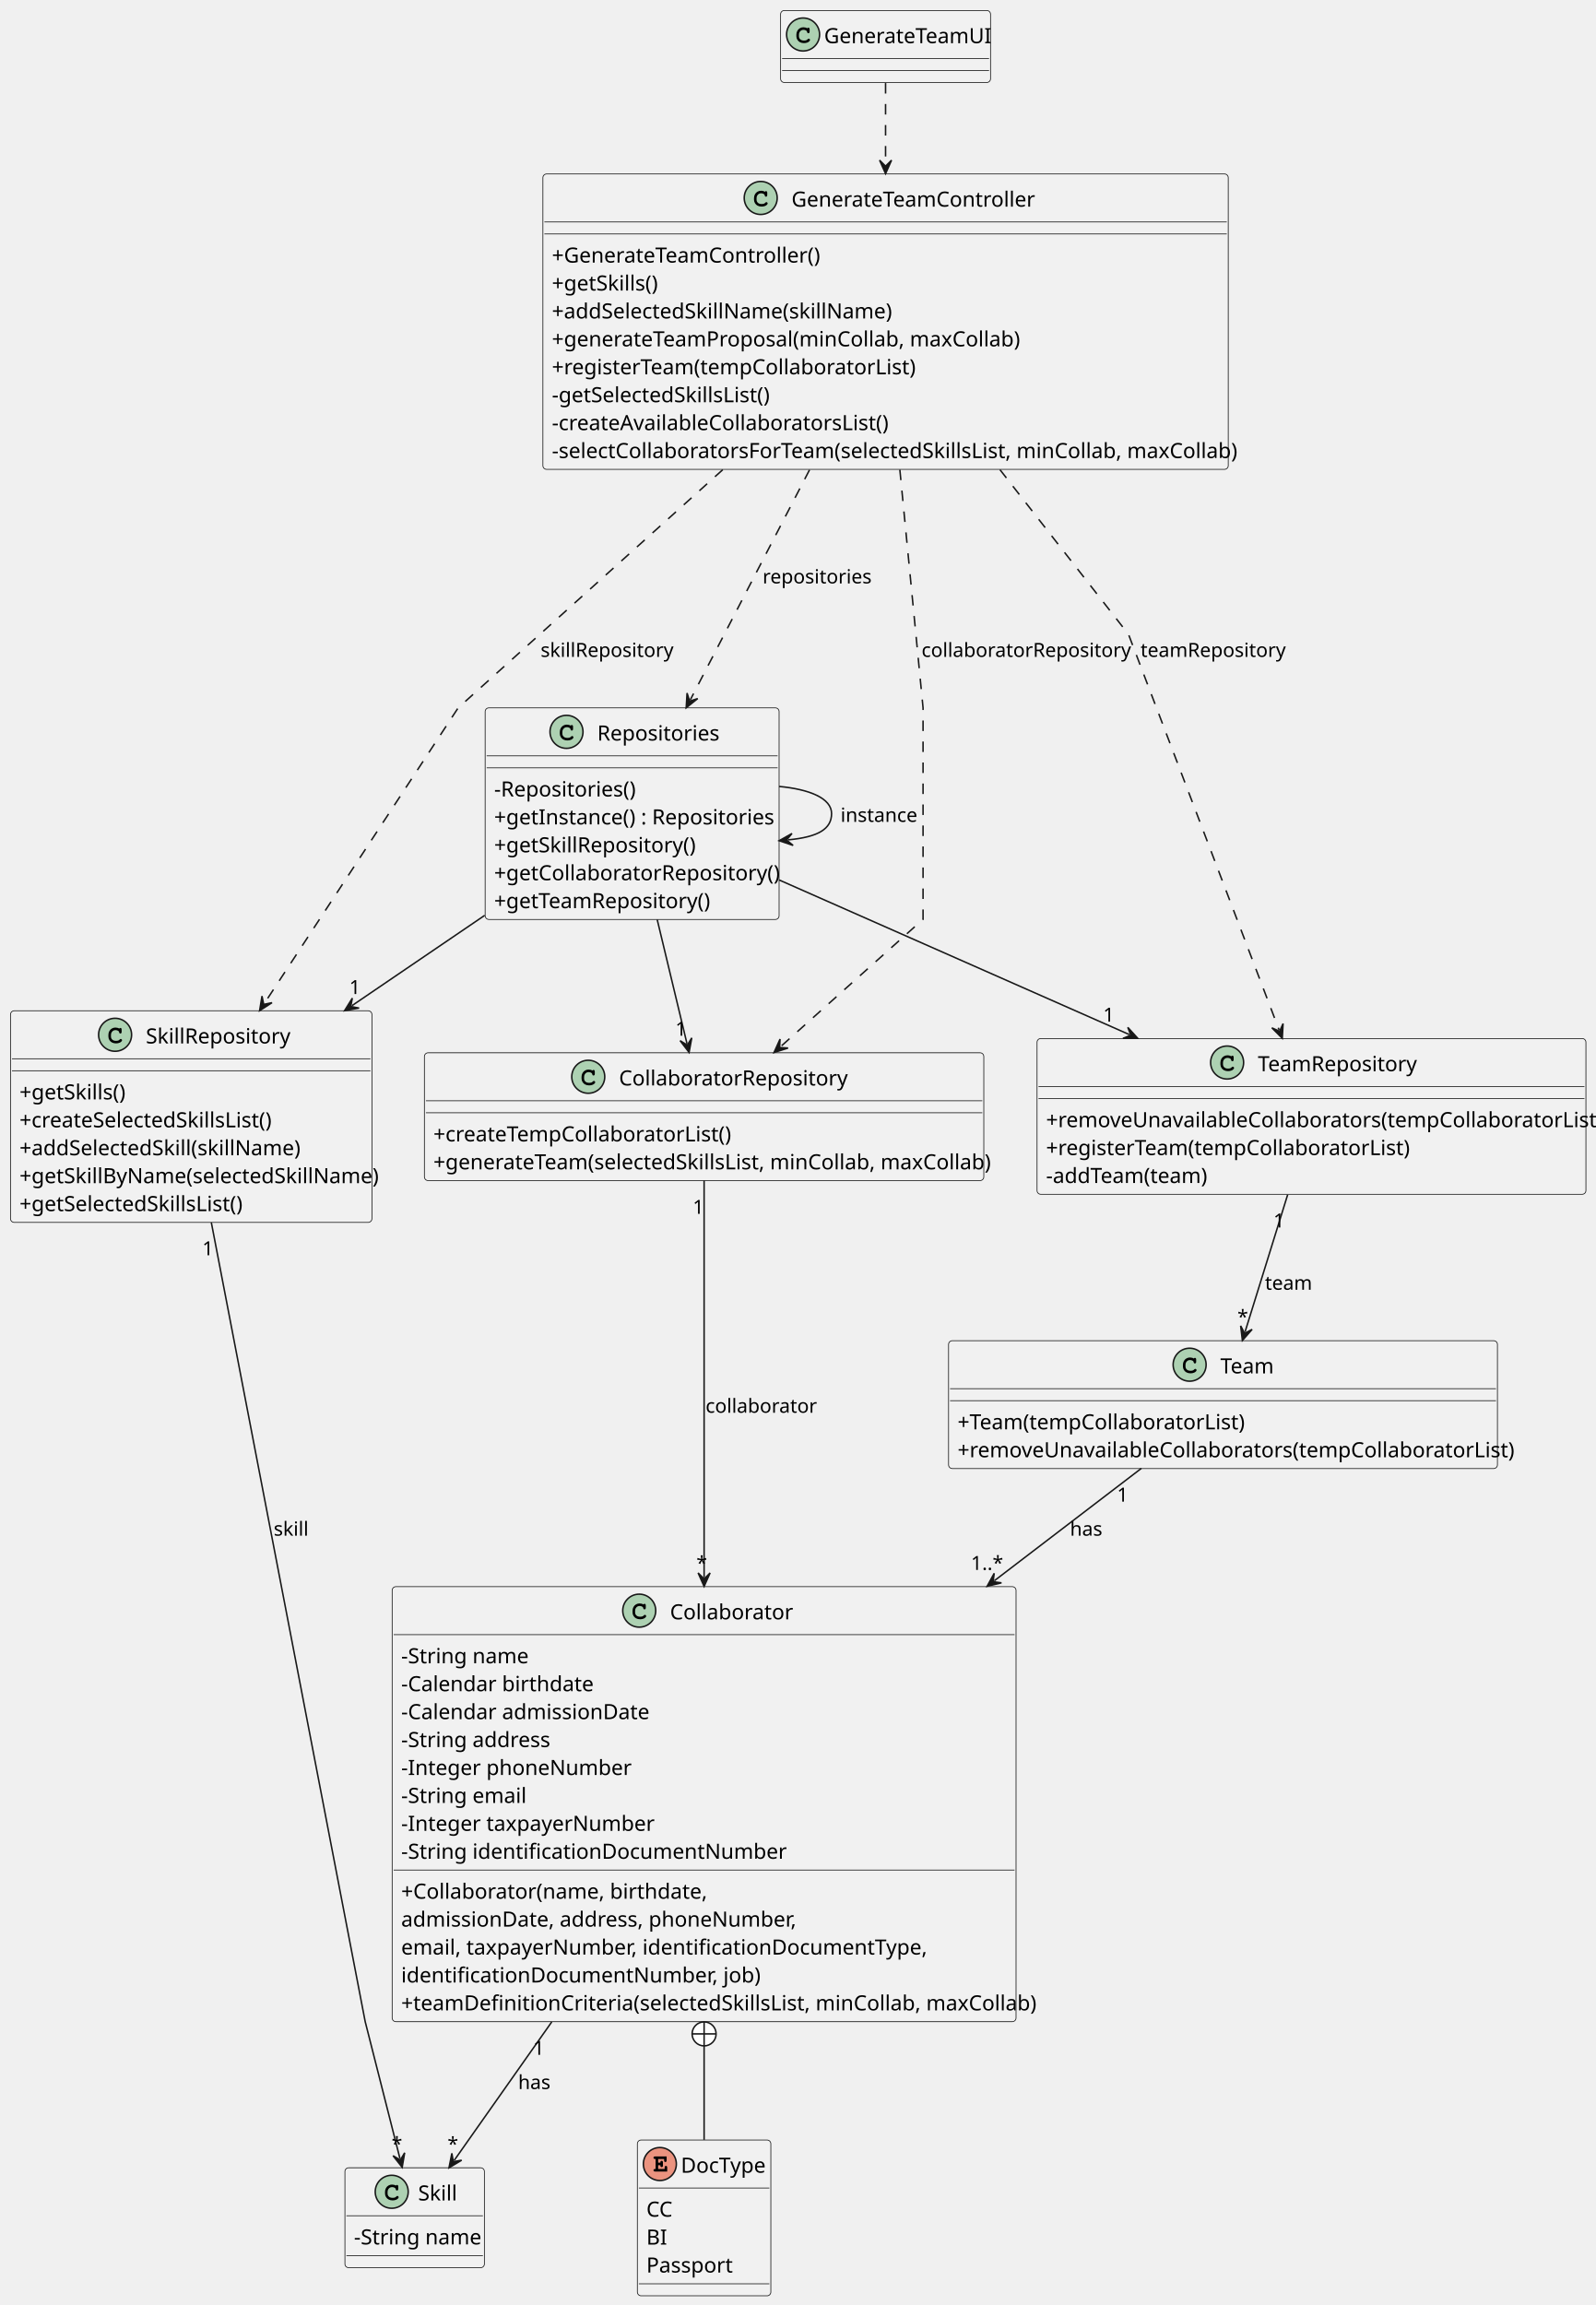
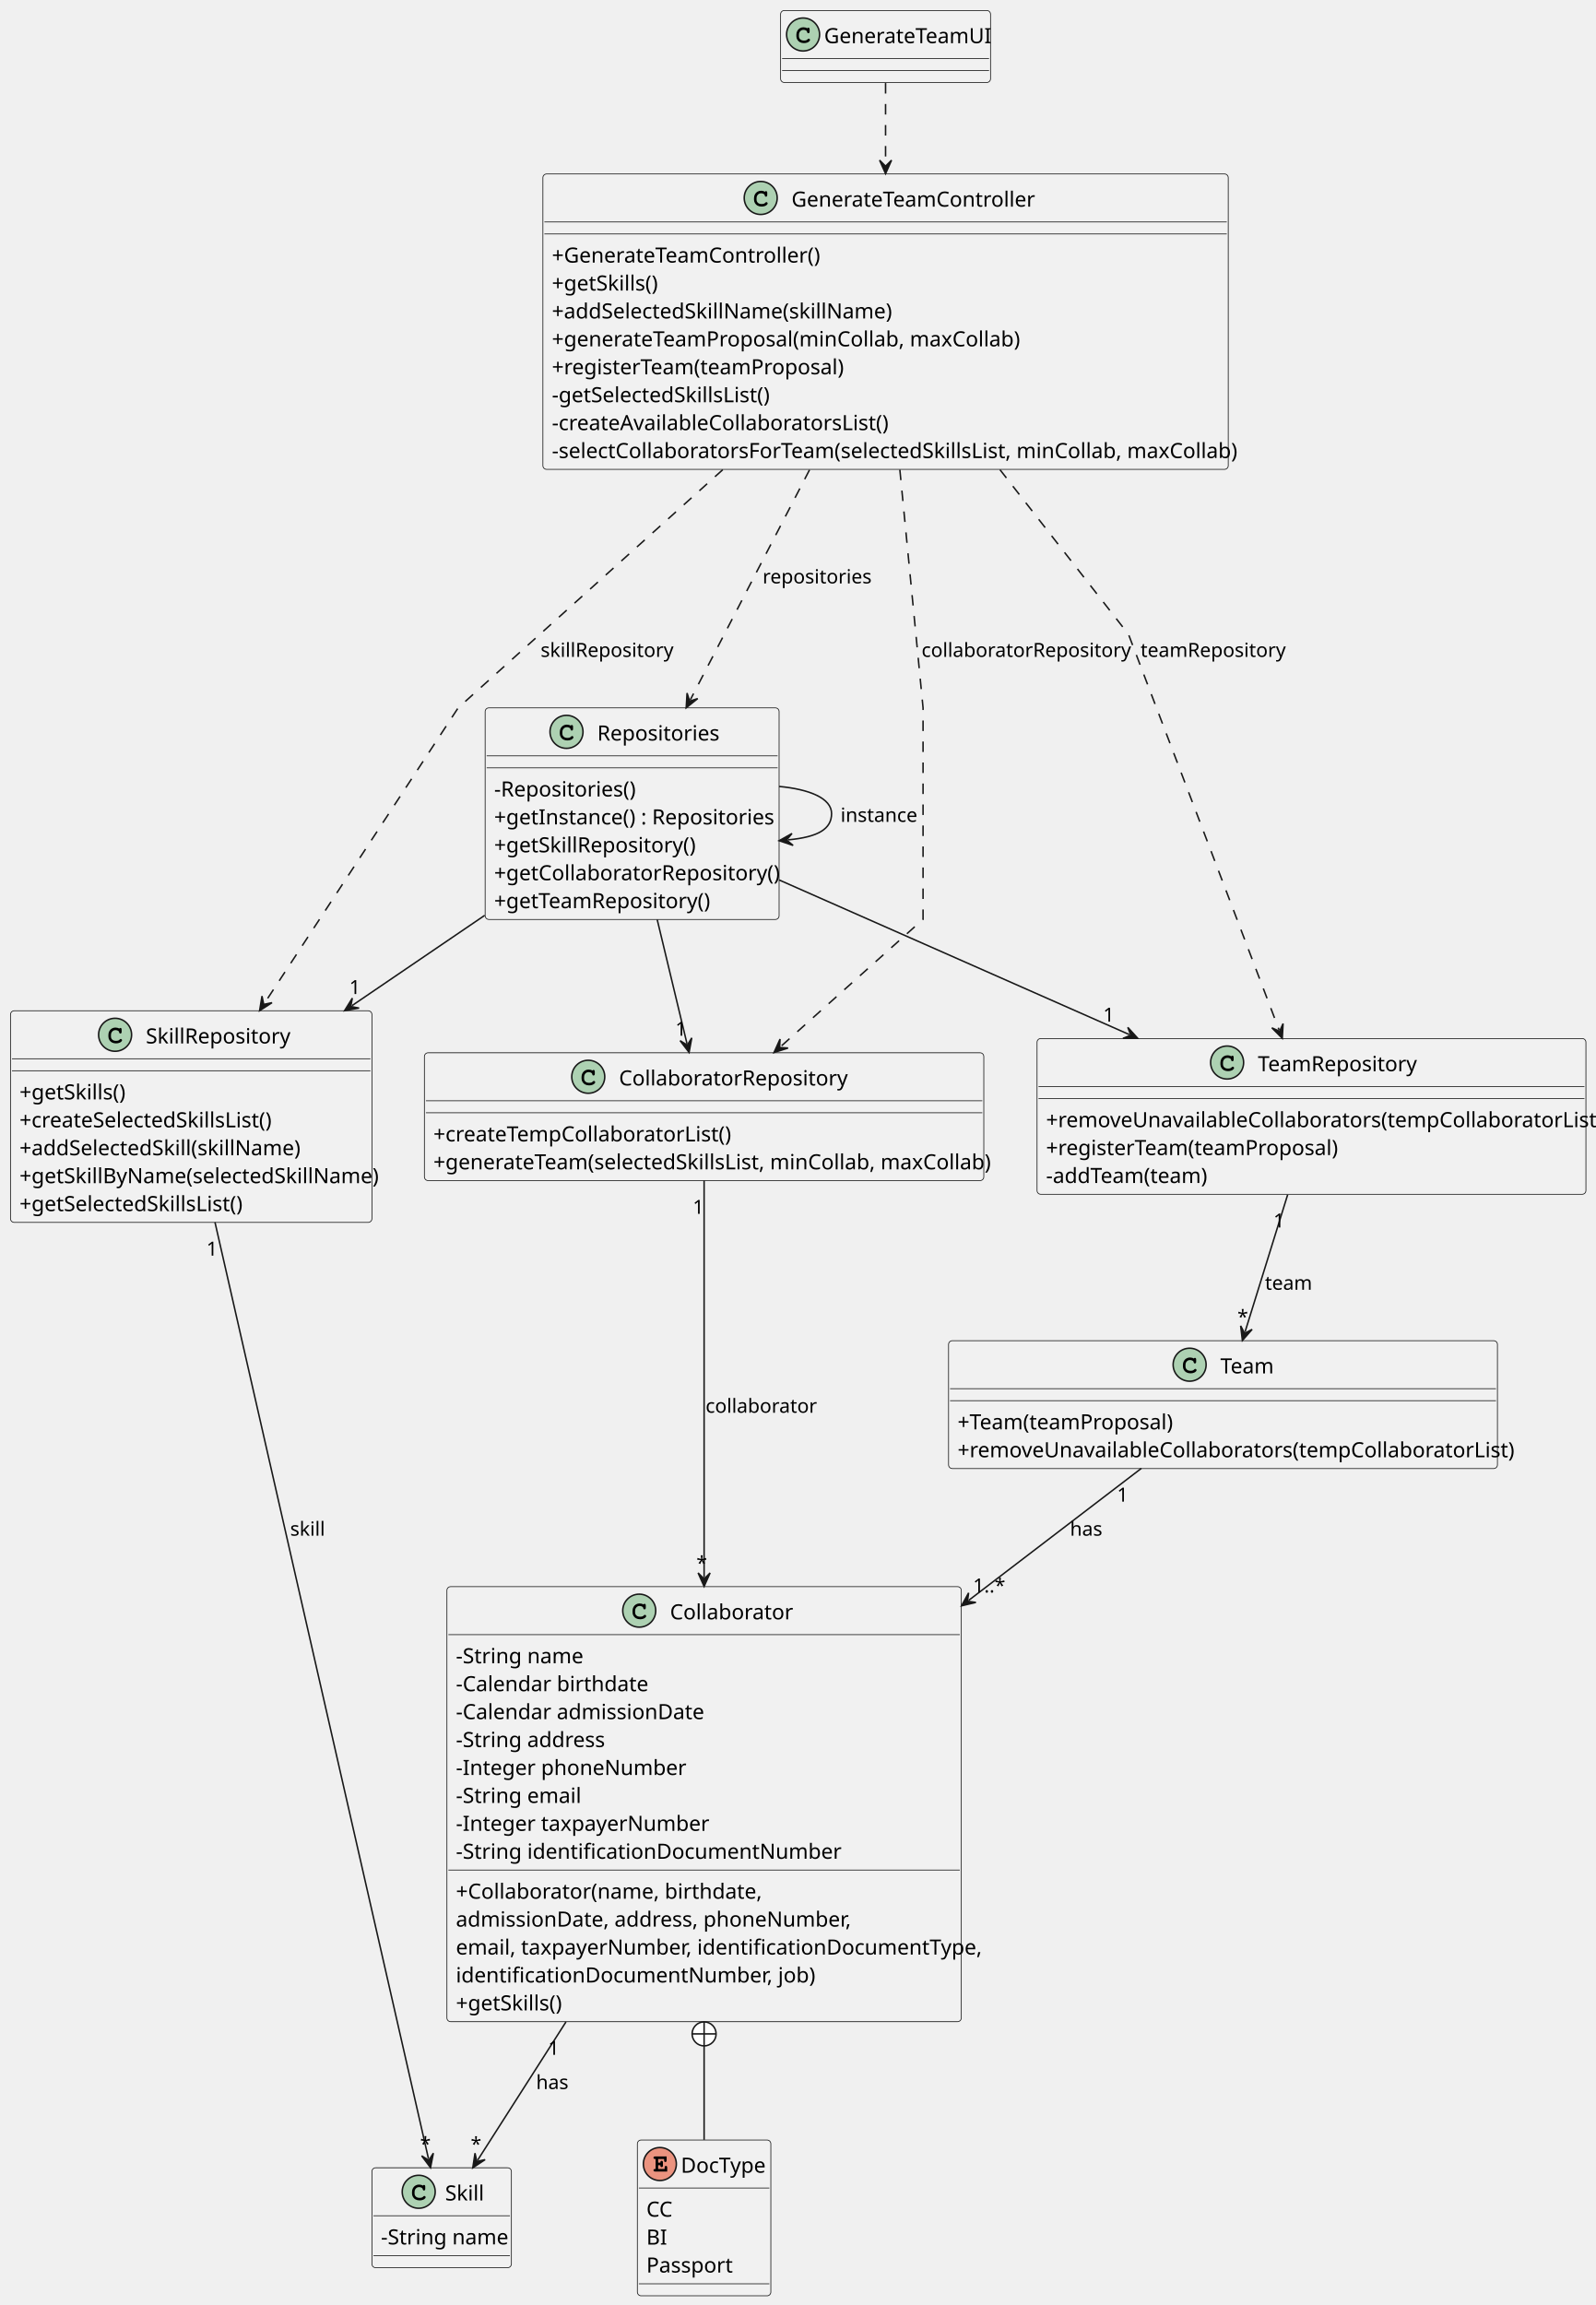
<svg xmlns="http://www.w3.org/2000/svg" contentStyleType="text/css" height="1537px" preserveAspectRatio="none" style="width:1064px;height:1537px;background:#FFFFFF;" version="1.1" viewBox="0 0 1064 1537" width="1064px" zoomAndPan="magnify">
  <defs />
  <g>
    <g id="elem_GenerateTeamUI">
      <rect codeLine="11" fill="#F1F1F1" height="48" id="GenerateTeamUI" rx="2.5" ry="2.5" style="stroke:#181818;stroke-width:0.5;" width="140" x="520.5" y="7" />
      <ellipse cx="535.5" cy="23" fill="#ADD1B2" rx="11" ry="11" style="stroke:#181818;stroke-width:1.0;" />
      <path d="M538.266,18.875 Q538.422,18.656 538.609,18.547 Q538.797,18.438 539.016,18.438 Q539.391,18.438 539.625,18.703 Q539.859,18.953 539.859,19.562 L539.859,21.016 Q539.859,21.625 539.625,21.891 Q539.391,22.156 539.016,22.156 Q538.672,22.156 538.469,21.953 Q538.266,21.766 538.156,21.25 Q538.109,20.891 537.922,20.703 Q537.594,20.328 536.984,20.109 Q536.375,19.891 535.75,19.891 Q534.984,19.891 534.344,20.219 Q533.719,20.547 533.219,21.297 Q532.734,22.047 532.734,23.078 L532.734,24.172 Q532.734,25.406 533.625,26.234 Q534.516,27.047 536.109,27.047 Q537.047,27.047 537.703,26.797 Q538.094,26.641 538.516,26.203 Q538.781,25.938 538.922,25.859 Q539.078,25.781 539.281,25.781 Q539.609,25.781 539.859,26.047 Q540.125,26.297 540.125,26.641 Q540.125,26.984 539.781,27.391 Q539.281,27.969 538.484,28.297 Q537.406,28.75 536.109,28.75 Q534.594,28.75 533.391,28.125 Q532.406,27.625 531.719,26.562 Q531.031,25.484 531.031,24.203 L531.031,23.047 Q531.031,21.719 531.641,20.578 Q532.266,19.422 533.359,18.812 Q534.453,18.188 535.688,18.188 Q536.422,18.188 537.062,18.359 Q537.719,18.516 538.266,18.875 Z " fill="#000000" />
      <text fill="#000000" font-family="sans-serif" font-size="14" lengthAdjust="spacing" textLength="108" x="549.5" y="28.797">GenerateTeamUI</text>
      <line style="stroke:#181818;stroke-width:0.5;" x1="521.5" x2="659.5" y1="39" y2="39" />
      <line style="stroke:#181818;stroke-width:0.5;" x1="521.5" x2="659.5" y1="47" y2="47" />
    </g>
    <g id="elem_GenerateTeamController">
      <rect codeLine="16" fill="#F1F1F1" height="196.969" id="GenerateTeamController" rx="2.5" ry="2.5" style="stroke:#181818;stroke-width:0.5;" width="457" x="362" y="116" />
      <ellipse cx="507.25" cy="132" fill="#ADD1B2" rx="11" ry="11" style="stroke:#181818;stroke-width:1.0;" />
      <path d="M510.016,127.875 Q510.172,127.656 510.359,127.547 Q510.547,127.438 510.766,127.438 Q511.141,127.438 511.375,127.703 Q511.609,127.953 511.609,128.562 L511.609,130.016 Q511.609,130.625 511.375,130.891 Q511.141,131.156 510.766,131.156 Q510.422,131.156 510.219,130.953 Q510.016,130.766 509.906,130.25 Q509.859,129.891 509.672,129.703 Q509.344,129.328 508.734,129.109 Q508.125,128.891 507.5,128.891 Q506.734,128.891 506.094,129.219 Q505.469,129.547 504.969,130.297 Q504.484,131.047 504.484,132.078 L504.484,133.172 Q504.484,134.406 505.375,135.234 Q506.266,136.047 507.859,136.047 Q508.797,136.047 509.453,135.797 Q509.844,135.641 510.266,135.203 Q510.531,134.938 510.672,134.859 Q510.828,134.781 511.031,134.781 Q511.359,134.781 511.609,135.047 Q511.875,135.297 511.875,135.641 Q511.875,135.984 511.531,136.391 Q511.031,136.969 510.234,137.297 Q509.156,137.75 507.859,137.75 Q506.344,137.75 505.141,137.125 Q504.156,136.625 503.469,135.562 Q502.781,134.484 502.781,133.203 L502.781,132.047 Q502.781,130.719 503.391,129.578 Q504.016,128.422 505.109,127.812 Q506.203,127.188 507.438,127.188 Q508.172,127.188 508.812,127.359 Q509.469,127.516 510.016,127.875 Z " fill="#000000" />
      <text fill="#000000" font-family="sans-serif" font-size="14" lengthAdjust="spacing" textLength="158" x="527.75" y="137.797">GenerateTeamController</text>
      <line style="stroke:#181818;stroke-width:0.5;" x1="363" x2="818" y1="148" y2="148" />
      <line style="stroke:#181818;stroke-width:0.5;" x1="363" x2="818" y1="156" y2="156" />
      <text fill="#000000" font-family="sans-serif" font-size="14" lengthAdjust="spacing" textLength="176" x="368" y="175.107">+GenerateTeamController()</text>
      <text fill="#000000" font-family="sans-serif" font-size="14" lengthAdjust="spacing" textLength="70" x="368" y="193.728">+getSkills()</text>
      <text fill="#000000" font-family="sans-serif" font-size="14" lengthAdjust="spacing" textLength="217" x="368" y="212.35">+addSelectedSkillName(skillName)</text>
      <text fill="#000000" font-family="sans-serif" font-size="14" lengthAdjust="spacing" textLength="302" x="368" y="230.971">+generateTeamProposal(minCollab, maxCollab)</text>
-       <text fill="#000000" font-family="sans-serif" font-size="14" lengthAdjust="spacing" textLength="233" x="368" y="249.592">+registerTeam(tempCollaboratorList)</text>
+       <text fill="#000000" font-family="sans-serif" font-size="14" lengthAdjust="spacing" textLength="189" x="368" y="249.592">+registerTeam(teamProposal)</text>
      <text fill="#000000" font-family="sans-serif" font-size="14" lengthAdjust="spacing" textLength="144" x="368" y="268.213">-getSelectedSkillsList()</text>
      <text fill="#000000" font-family="sans-serif" font-size="14" lengthAdjust="spacing" textLength="219" x="368" y="286.834">-createAvailableCollaboratorsList()</text>
      <text fill="#000000" font-family="sans-serif" font-size="14" lengthAdjust="spacing" textLength="445" x="368" y="305.455">-selectCollaboratorsForTeam(selectedSkillsList, minCollab, maxCollab)</text>
    </g>
    <g id="elem_Repositories">
      <rect codeLine="31" fill="#F1F1F1" height="141.106" id="Repositories" rx="2.5" ry="2.5" style="stroke:#181818;stroke-width:0.5;" width="196" x="323.5" y="472" />
      <ellipse cx="377.75" cy="488" fill="#ADD1B2" rx="11" ry="11" style="stroke:#181818;stroke-width:1.0;" />
      <path d="M380.516,483.875 Q380.672,483.656 380.859,483.547 Q381.047,483.438 381.266,483.438 Q381.641,483.438 381.875,483.703 Q382.109,483.953 382.109,484.562 L382.109,486.016 Q382.109,486.625 381.875,486.891 Q381.641,487.156 381.266,487.156 Q380.922,487.156 380.719,486.953 Q380.516,486.766 380.406,486.25 Q380.359,485.891 380.172,485.703 Q379.844,485.328 379.234,485.109 Q378.625,484.891 378,484.891 Q377.234,484.891 376.594,485.219 Q375.969,485.547 375.469,486.297 Q374.984,487.047 374.984,488.078 L374.984,489.172 Q374.984,490.406 375.875,491.234 Q376.766,492.047 378.359,492.047 Q379.297,492.047 379.953,491.797 Q380.344,491.641 380.766,491.203 Q381.031,490.938 381.172,490.859 Q381.328,490.781 381.531,490.781 Q381.859,490.781 382.109,491.047 Q382.375,491.297 382.375,491.641 Q382.375,491.984 382.031,492.391 Q381.531,492.969 380.734,493.297 Q379.656,493.75 378.359,493.75 Q376.844,493.75 375.641,493.125 Q374.656,492.625 373.969,491.562 Q373.281,490.484 373.281,489.203 L373.281,488.047 Q373.281,486.719 373.891,485.578 Q374.516,484.422 375.609,483.812 Q376.703,483.188 377.938,483.188 Q378.672,483.188 379.312,483.359 Q379.969,483.516 380.516,483.875 Z " fill="#000000" />
      <text fill="#000000" font-family="sans-serif" font-size="14" lengthAdjust="spacing" textLength="79" x="398.25" y="493.797">Repositories</text>
      <line style="stroke:#181818;stroke-width:0.5;" x1="324.5" x2="518.5" y1="504" y2="504" />
      <line style="stroke:#181818;stroke-width:0.5;" x1="324.5" x2="518.5" y1="512" y2="512" />
      <text fill="#000000" font-family="sans-serif" font-size="14" lengthAdjust="spacing" textLength="94" x="329.5" y="531.107">-Repositories()</text>
      <text fill="#000000" font-family="sans-serif" font-size="14" lengthAdjust="spacing" textLength="182" x="329.5" y="549.729">+getInstance() : Repositories</text>
      <text fill="#000000" font-family="sans-serif" font-size="14" lengthAdjust="spacing" textLength="131" x="329.5" y="568.35">+getSkillRepository()</text>
      <text fill="#000000" font-family="sans-serif" font-size="14" lengthAdjust="spacing" textLength="184" x="329.5" y="586.971">+getCollaboratorRepository()</text>
      <text fill="#000000" font-family="sans-serif" font-size="14" lengthAdjust="spacing" textLength="142" x="329.5" y="605.592">+getTeamRepository()</text>
    </g>
    <g id="elem_SkillRepository">
      <rect codeLine="42" fill="#F1F1F1" height="141.106" id="SkillRepository" rx="2.5" ry="2.5" style="stroke:#181818;stroke-width:0.5;" width="241" x="7" y="674" />
      <ellipse cx="76.75" cy="690" fill="#ADD1B2" rx="11" ry="11" style="stroke:#181818;stroke-width:1.0;" />
      <path d="M79.516,685.875 Q79.672,685.656 79.859,685.547 Q80.047,685.438 80.266,685.438 Q80.641,685.438 80.875,685.703 Q81.109,685.953 81.109,686.562 L81.109,688.016 Q81.109,688.625 80.875,688.891 Q80.641,689.156 80.266,689.156 Q79.922,689.156 79.719,688.953 Q79.516,688.766 79.406,688.25 Q79.359,687.891 79.172,687.703 Q78.844,687.328 78.234,687.109 Q77.625,686.891 77,686.891 Q76.234,686.891 75.594,687.219 Q74.969,687.547 74.469,688.297 Q73.984,689.047 73.984,690.078 L73.984,691.172 Q73.984,692.406 74.875,693.234 Q75.766,694.047 77.359,694.047 Q78.297,694.047 78.953,693.797 Q79.344,693.641 79.766,693.203 Q80.031,692.938 80.172,692.859 Q80.328,692.781 80.531,692.781 Q80.859,692.781 81.109,693.047 Q81.375,693.297 81.375,693.641 Q81.375,693.984 81.031,694.391 Q80.531,694.969 79.734,695.297 Q78.656,695.75 77.359,695.75 Q75.844,695.75 74.641,695.125 Q73.656,694.625 72.969,693.562 Q72.281,692.484 72.281,691.203 L72.281,690.047 Q72.281,688.719 72.891,687.578 Q73.516,686.422 74.609,685.812 Q75.703,685.188 76.938,685.188 Q77.672,685.188 78.312,685.359 Q78.969,685.516 79.516,685.875 Z " fill="#000000" />
      <text fill="#000000" font-family="sans-serif" font-size="14" lengthAdjust="spacing" textLength="93" x="97.25" y="695.797">SkillRepository</text>
      <line style="stroke:#181818;stroke-width:0.5;" x1="8" x2="247" y1="706" y2="706" />
      <line style="stroke:#181818;stroke-width:0.5;" x1="8" x2="247" y1="714" y2="714" />
      <text fill="#000000" font-family="sans-serif" font-size="14" lengthAdjust="spacing" textLength="70" x="13" y="733.107">+getSkills()</text>
      <text fill="#000000" font-family="sans-serif" font-size="14" lengthAdjust="spacing" textLength="167" x="13" y="751.729">+createSelectedSkillsList()</text>
      <text fill="#000000" font-family="sans-serif" font-size="14" lengthAdjust="spacing" textLength="181" x="13" y="770.35">+addSelectedSkill(skillName)</text>
      <text fill="#000000" font-family="sans-serif" font-size="14" lengthAdjust="spacing" textLength="229" x="13" y="788.971">+getSkillByName(selectedSkillName)</text>
      <text fill="#000000" font-family="sans-serif" font-size="14" lengthAdjust="spacing" textLength="147" x="13" y="807.592">+getSelectedSkillsList()</text>
    </g>
    <g id="elem_CollaboratorRepository">
      <rect codeLine="51" fill="#F1F1F1" height="85.242" id="CollaboratorRepository" rx="2.5" ry="2.5" style="stroke:#181818;stroke-width:0.5;" width="373" x="283" y="702" />
      <ellipse cx="392.25" cy="718" fill="#ADD1B2" rx="11" ry="11" style="stroke:#181818;stroke-width:1.0;" />
      <path d="M395.016,713.875 Q395.172,713.656 395.359,713.547 Q395.547,713.438 395.766,713.438 Q396.141,713.438 396.375,713.703 Q396.609,713.953 396.609,714.562 L396.609,716.016 Q396.609,716.625 396.375,716.891 Q396.141,717.156 395.766,717.156 Q395.422,717.156 395.219,716.953 Q395.016,716.766 394.906,716.25 Q394.859,715.891 394.672,715.703 Q394.344,715.328 393.734,715.109 Q393.125,714.891 392.5,714.891 Q391.734,714.891 391.094,715.219 Q390.469,715.547 389.969,716.297 Q389.484,717.047 389.484,718.078 L389.484,719.172 Q389.484,720.406 390.375,721.234 Q391.266,722.047 392.859,722.047 Q393.797,722.047 394.453,721.797 Q394.844,721.641 395.266,721.203 Q395.531,720.938 395.672,720.859 Q395.828,720.781 396.031,720.781 Q396.359,720.781 396.609,721.047 Q396.875,721.297 396.875,721.641 Q396.875,721.984 396.531,722.391 Q396.031,722.969 395.234,723.297 Q394.156,723.75 392.859,723.75 Q391.344,723.75 390.141,723.125 Q389.156,722.625 388.469,721.562 Q387.781,720.484 387.781,719.203 L387.781,718.047 Q387.781,716.719 388.391,715.578 Q389.016,714.422 390.109,713.812 Q391.203,713.188 392.438,713.188 Q393.172,713.188 393.812,713.359 Q394.469,713.516 395.016,713.875 Z " fill="#000000" />
      <text fill="#000000" font-family="sans-serif" font-size="14" lengthAdjust="spacing" textLength="146" x="412.75" y="723.797">CollaboratorRepository</text>
      <line style="stroke:#181818;stroke-width:0.5;" x1="284" x2="655" y1="734" y2="734" />
      <line style="stroke:#181818;stroke-width:0.5;" x1="284" x2="655" y1="742" y2="742" />
      <text fill="#000000" font-family="sans-serif" font-size="14" lengthAdjust="spacing" textLength="194" x="289" y="761.107">+createTempCollaboratorList()</text>
      <text fill="#000000" font-family="sans-serif" font-size="14" lengthAdjust="spacing" textLength="361" x="289" y="779.729">+generateTeam(selectedSkillsList, minCollab, maxCollab)</text>
    </g>
    <g id="elem_TeamRepository">
      <rect codeLine="57" fill="#F1F1F1" height="103.863" id="TeamRepository" rx="2.5" ry="2.5" style="stroke:#181818;stroke-width:0.5;" width="366" x="691.5" y="692.5" />
      <ellipse cx="818.25" cy="708.5" fill="#ADD1B2" rx="11" ry="11" style="stroke:#181818;stroke-width:1.0;" />
      <path d="M821.016,704.375 Q821.172,704.156 821.359,704.047 Q821.547,703.938 821.766,703.938 Q822.141,703.938 822.375,704.203 Q822.609,704.453 822.609,705.062 L822.609,706.516 Q822.609,707.125 822.375,707.391 Q822.141,707.656 821.766,707.656 Q821.422,707.656 821.219,707.453 Q821.016,707.266 820.906,706.75 Q820.859,706.391 820.672,706.203 Q820.344,705.828 819.734,705.609 Q819.125,705.391 818.5,705.391 Q817.734,705.391 817.094,705.719 Q816.469,706.047 815.969,706.797 Q815.484,707.547 815.484,708.578 L815.484,709.672 Q815.484,710.906 816.375,711.734 Q817.266,712.547 818.859,712.547 Q819.797,712.547 820.453,712.297 Q820.844,712.141 821.266,711.703 Q821.531,711.438 821.672,711.359 Q821.828,711.281 822.031,711.281 Q822.359,711.281 822.609,711.547 Q822.875,711.797 822.875,712.141 Q822.875,712.484 822.531,712.891 Q822.031,713.469 821.234,713.797 Q820.156,714.25 818.859,714.25 Q817.344,714.25 816.141,713.625 Q815.156,713.125 814.469,712.062 Q813.781,710.984 813.781,709.703 L813.781,708.547 Q813.781,707.219 814.391,706.078 Q815.016,704.922 816.109,704.312 Q817.203,703.688 818.438,703.688 Q819.172,703.688 819.812,703.859 Q820.469,704.016 821.016,704.375 Z " fill="#000000" />
      <text fill="#000000" font-family="sans-serif" font-size="14" lengthAdjust="spacing" textLength="104" x="838.75" y="714.297">TeamRepository</text>
      <line style="stroke:#181818;stroke-width:0.5;" x1="692.5" x2="1056.5" y1="724.5" y2="724.5" />
      <line style="stroke:#181818;stroke-width:0.5;" x1="692.5" x2="1056.5" y1="732.5" y2="732.5" />
      <text fill="#000000" font-family="sans-serif" font-size="14" lengthAdjust="spacing" textLength="354" x="697.5" y="751.607">+removeUnavailableCollaborators(tempCollaboratorList)</text>
-       <text fill="#000000" font-family="sans-serif" font-size="14" lengthAdjust="spacing" textLength="233" x="697.5" y="770.229">+registerTeam(tempCollaboratorList)</text>
+       <text fill="#000000" font-family="sans-serif" font-size="14" lengthAdjust="spacing" textLength="189" x="697.5" y="770.229">+registerTeam(teamProposal)</text>
      <text fill="#000000" font-family="sans-serif" font-size="14" lengthAdjust="spacing" textLength="106" x="697.5" y="788.85">-addTeam(team)</text>
    </g>
    <g id="elem_Collaborator">
-       <rect codeLine="64" fill="#F1F1F1" height="290.074" id="Collaborator" rx="2.5" ry="2.5" style="stroke:#181818;stroke-width:0.5;" width="416" x="261.5" y="1058" />
+       <rect codeLine="64" fill="#F1F1F1" height="290.074" id="Collaborator" rx="2.5" ry="2.5" style="stroke:#181818;stroke-width:0.5;" width="343" x="298" y="1058" />
      <ellipse cx="426.25" cy="1074" fill="#ADD1B2" rx="11" ry="11" style="stroke:#181818;stroke-width:1.0;" />
      <path d="M429.016,1069.875 Q429.172,1069.656 429.359,1069.547 Q429.547,1069.438 429.766,1069.438 Q430.141,1069.438 430.375,1069.703 Q430.609,1069.953 430.609,1070.562 L430.609,1072.016 Q430.609,1072.625 430.375,1072.891 Q430.141,1073.156 429.766,1073.156 Q429.422,1073.156 429.219,1072.953 Q429.016,1072.766 428.906,1072.25 Q428.859,1071.891 428.672,1071.703 Q428.344,1071.328 427.734,1071.109 Q427.125,1070.891 426.5,1070.891 Q425.734,1070.891 425.094,1071.219 Q424.469,1071.547 423.969,1072.297 Q423.484,1073.047 423.484,1074.078 L423.484,1075.172 Q423.484,1076.406 424.375,1077.234 Q425.266,1078.047 426.859,1078.047 Q427.797,1078.047 428.453,1077.797 Q428.844,1077.641 429.266,1077.203 Q429.531,1076.938 429.672,1076.859 Q429.828,1076.781 430.031,1076.781 Q430.359,1076.781 430.609,1077.047 Q430.875,1077.297 430.875,1077.641 Q430.875,1077.984 430.531,1078.391 Q430.031,1078.969 429.234,1079.297 Q428.156,1079.75 426.859,1079.75 Q425.344,1079.75 424.141,1079.125 Q423.156,1078.625 422.469,1077.562 Q421.781,1076.484 421.781,1075.203 L421.781,1074.047 Q421.781,1072.719 422.391,1071.578 Q423.016,1070.422 424.109,1069.812 Q425.203,1069.188 426.438,1069.188 Q427.172,1069.188 427.812,1069.359 Q428.469,1069.516 429.016,1069.875 Z " fill="#000000" />
      <text fill="#000000" font-family="sans-serif" font-size="14" lengthAdjust="spacing" textLength="78" x="446.75" y="1079.797">Collaborator</text>
-       <line style="stroke:#181818;stroke-width:0.5;" x1="262.5" x2="676.5" y1="1090" y2="1090" />
-       <text fill="#000000" font-family="sans-serif" font-size="14" lengthAdjust="spacing" textLength="81" x="267.5" y="1109.107">-String name</text>
-       <text fill="#000000" font-family="sans-serif" font-size="14" lengthAdjust="spacing" textLength="123" x="267.5" y="1127.728">-Calendar birthdate</text>
-       <text fill="#000000" font-family="sans-serif" font-size="14" lengthAdjust="spacing" textLength="160" x="267.5" y="1146.35">-Calendar admissionDate</text>
-       <text fill="#000000" font-family="sans-serif" font-size="14" lengthAdjust="spacing" textLength="97" x="267.5" y="1164.971">-String address</text>
-       <text fill="#000000" font-family="sans-serif" font-size="14" lengthAdjust="spacing" textLength="142" x="267.5" y="1183.592">-Integer phoneNumber</text>
-       <text fill="#000000" font-family="sans-serif" font-size="14" lengthAdjust="spacing" textLength="79" x="267.5" y="1202.213">-String email</text>
-       <text fill="#000000" font-family="sans-serif" font-size="14" lengthAdjust="spacing" textLength="156" x="267.5" y="1220.834">-Integer taxpayerNumber</text>
-       <text fill="#000000" font-family="sans-serif" font-size="14" lengthAdjust="spacing" textLength="238" x="267.5" y="1239.455">-String identificationDocumentNumber</text>
-       <line style="stroke:#181818;stroke-width:0.5;" x1="262.5" x2="676.5" y1="1246.969" y2="1246.969" />
-       <text fill="#000000" font-family="sans-serif" font-size="14" lengthAdjust="spacing" textLength="194" x="267.5" y="1266.076">+Collaborator(name, birthdate,</text>
-       <text fill="#000000" font-family="sans-serif" font-size="14" lengthAdjust="spacing" textLength="253" x="267.5" y="1284.697">admissionDate, address, phoneNumber,</text>
-       <text fill="#000000" font-family="sans-serif" font-size="14" lengthAdjust="spacing" textLength="331" x="267.5" y="1303.318">email, taxpayerNumber, identificationDocumentType,</text>
-       <text fill="#000000" font-family="sans-serif" font-size="14" lengthAdjust="spacing" textLength="224" x="267.5" y="1321.939">identificationDocumentNumber, job)</text>
-       <text fill="#000000" font-family="sans-serif" font-size="14" lengthAdjust="spacing" textLength="404" x="267.5" y="1340.561">+teamDefinitionCriteria(selectedSkillsList, minCollab, maxCollab)</text>
+       <line style="stroke:#181818;stroke-width:0.5;" x1="299" x2="640" y1="1090" y2="1090" />
+       <text fill="#000000" font-family="sans-serif" font-size="14" lengthAdjust="spacing" textLength="81" x="304" y="1109.107">-String name</text>
+       <text fill="#000000" font-family="sans-serif" font-size="14" lengthAdjust="spacing" textLength="123" x="304" y="1127.728">-Calendar birthdate</text>
+       <text fill="#000000" font-family="sans-serif" font-size="14" lengthAdjust="spacing" textLength="160" x="304" y="1146.35">-Calendar admissionDate</text>
+       <text fill="#000000" font-family="sans-serif" font-size="14" lengthAdjust="spacing" textLength="97" x="304" y="1164.971">-String address</text>
+       <text fill="#000000" font-family="sans-serif" font-size="14" lengthAdjust="spacing" textLength="142" x="304" y="1183.592">-Integer phoneNumber</text>
+       <text fill="#000000" font-family="sans-serif" font-size="14" lengthAdjust="spacing" textLength="79" x="304" y="1202.213">-String email</text>
+       <text fill="#000000" font-family="sans-serif" font-size="14" lengthAdjust="spacing" textLength="156" x="304" y="1220.834">-Integer taxpayerNumber</text>
+       <text fill="#000000" font-family="sans-serif" font-size="14" lengthAdjust="spacing" textLength="238" x="304" y="1239.455">-String identificationDocumentNumber</text>
+       <line style="stroke:#181818;stroke-width:0.5;" x1="299" x2="640" y1="1246.969" y2="1246.969" />
+       <text fill="#000000" font-family="sans-serif" font-size="14" lengthAdjust="spacing" textLength="194" x="304" y="1266.076">+Collaborator(name, birthdate,</text>
+       <text fill="#000000" font-family="sans-serif" font-size="14" lengthAdjust="spacing" textLength="253" x="304" y="1284.697">admissionDate, address, phoneNumber,</text>
+       <text fill="#000000" font-family="sans-serif" font-size="14" lengthAdjust="spacing" textLength="331" x="304" y="1303.318">email, taxpayerNumber, identificationDocumentType,</text>
+       <text fill="#000000" font-family="sans-serif" font-size="14" lengthAdjust="spacing" textLength="224" x="304" y="1321.939">identificationDocumentNumber, job)</text>
+       <text fill="#000000" font-family="sans-serif" font-size="14" lengthAdjust="spacing" textLength="70" x="304" y="1340.561">+getSkills()</text>
    </g>
    <g id="elem_DocType">
      <rect codeLine="78" fill="#F1F1F1" height="103.863" id="DocType" rx="2.5" ry="2.5" style="stroke:#181818;stroke-width:0.5;" width="89" x="425" y="1427" />
      <ellipse cx="440" cy="1443" fill="#EB937F" rx="11" ry="11" style="stroke:#181818;stroke-width:1.0;" />
      <path d="M438.859,1443.797 L438.859,1446.297 L443.188,1446.297 L443.188,1445.375 Q443.188,1444.766 443.422,1444.5 Q443.672,1444.234 444.047,1444.234 Q444.422,1444.234 444.656,1444.5 Q444.891,1444.766 444.891,1445.375 L444.891,1448 L436.891,1448 Q436.266,1448 436,1447.766 Q435.75,1447.531 435.75,1447.141 Q435.75,1446.766 436.016,1446.531 Q436.281,1446.297 436.891,1446.297 L437.156,1446.297 L437.156,1439.641 L436.891,1439.641 Q436.266,1439.641 436,1439.406 Q435.75,1439.172 435.75,1438.781 Q435.75,1438.406 436,1438.172 Q436.266,1437.938 436.891,1437.938 L444.516,1437.938 L444.516,1440.531 Q444.516,1441.141 444.281,1441.406 Q444.062,1441.656 443.672,1441.656 Q443.297,1441.656 443.062,1441.406 Q442.828,1441.141 442.828,1440.531 L442.828,1439.641 L438.859,1439.641 L438.859,1442.094 L440.344,1442.094 Q440.344,1441.438 440.469,1441.25 Q440.734,1440.844 441.203,1440.844 Q441.578,1440.844 441.812,1441.109 Q442.047,1441.359 442.047,1441.969 L442.047,1443.938 Q442.047,1444.484 441.922,1444.672 Q441.656,1445.062 441.203,1445.062 Q440.734,1445.062 440.469,1444.656 Q440.344,1444.469 440.344,1443.797 L438.859,1443.797 Z " fill="#000000" />
      <text fill="#000000" font-family="sans-serif" font-size="14" lengthAdjust="spacing" textLength="57" x="454" y="1448.797">DocType</text>
      <line style="stroke:#181818;stroke-width:0.5;" x1="426" x2="513" y1="1459" y2="1459" />
      <text fill="#000000" font-family="sans-serif" font-size="14" lengthAdjust="spacing" textLength="20" x="431" y="1478.107">CC</text>
      <text fill="#000000" font-family="sans-serif" font-size="14" lengthAdjust="spacing" textLength="12" x="431" y="1496.728">BI</text>
      <text fill="#000000" font-family="sans-serif" font-size="14" lengthAdjust="spacing" textLength="56" x="431" y="1515.35">Passport</text>
      <line style="stroke:#181818;stroke-width:0.5;" x1="426" x2="513" y1="1522.863" y2="1522.863" />
    </g>
    <g id="elem_Skill">
-       <rect codeLine="85" fill="#F1F1F1" height="66.621" id="Skill" rx="2.5" ry="2.5" style="stroke:#181818;stroke-width:0.5;" width="93" x="230" y="1445.5" />
-       <ellipse cx="261.2" cy="1461.5" fill="#ADD1B2" rx="11" ry="11" style="stroke:#181818;stroke-width:1.0;" />
-       <path d="M263.966,1457.375 Q264.122,1457.156 264.309,1457.047 Q264.497,1456.938 264.716,1456.938 Q265.091,1456.938 265.325,1457.203 Q265.559,1457.453 265.559,1458.062 L265.559,1459.516 Q265.559,1460.125 265.325,1460.391 Q265.091,1460.656 264.716,1460.656 Q264.372,1460.656 264.169,1460.453 Q263.966,1460.266 263.856,1459.75 Q263.809,1459.391 263.622,1459.203 Q263.294,1458.828 262.684,1458.609 Q262.075,1458.391 261.45,1458.391 Q260.684,1458.391 260.044,1458.719 Q259.419,1459.047 258.919,1459.797 Q258.434,1460.547 258.434,1461.578 L258.434,1462.672 Q258.434,1463.906 259.325,1464.734 Q260.216,1465.547 261.809,1465.547 Q262.747,1465.547 263.403,1465.297 Q263.794,1465.141 264.216,1464.703 Q264.481,1464.438 264.622,1464.359 Q264.778,1464.281 264.981,1464.281 Q265.309,1464.281 265.559,1464.547 Q265.825,1464.797 265.825,1465.141 Q265.825,1465.484 265.481,1465.891 Q264.981,1466.469 264.184,1466.797 Q263.106,1467.25 261.809,1467.25 Q260.294,1467.25 259.091,1466.625 Q258.106,1466.125 257.419,1465.062 Q256.731,1463.984 256.731,1462.703 L256.731,1461.547 Q256.731,1460.219 257.341,1459.078 Q257.966,1457.922 259.059,1457.312 Q260.153,1456.688 261.387,1456.688 Q262.122,1456.688 262.762,1456.859 Q263.419,1457.016 263.966,1457.375 Z " fill="#000000" />
-       <text fill="#000000" font-family="sans-serif" font-size="14" lengthAdjust="spacing" textLength="25" x="278.8" y="1467.297">Skill</text>
-       <line style="stroke:#181818;stroke-width:0.5;" x1="231" x2="322" y1="1477.5" y2="1477.5" />
-       <text fill="#000000" font-family="sans-serif" font-size="14" lengthAdjust="spacing" textLength="81" x="236" y="1496.607">-String name</text>
-       <line style="stroke:#181818;stroke-width:0.5;" x1="231" x2="322" y1="1504.121" y2="1504.121" />
+       <rect codeLine="85" fill="#F1F1F1" height="66.621" id="Skill" rx="2.5" ry="2.5" style="stroke:#181818;stroke-width:0.5;" width="93" x="248" y="1445.5" />
+       <ellipse cx="279.2" cy="1461.5" fill="#ADD1B2" rx="11" ry="11" style="stroke:#181818;stroke-width:1.0;" />
+       <path d="M281.966,1457.375 Q282.122,1457.156 282.309,1457.047 Q282.497,1456.938 282.716,1456.938 Q283.091,1456.938 283.325,1457.203 Q283.559,1457.453 283.559,1458.062 L283.559,1459.516 Q283.559,1460.125 283.325,1460.391 Q283.091,1460.656 282.716,1460.656 Q282.372,1460.656 282.169,1460.453 Q281.966,1460.266 281.856,1459.75 Q281.809,1459.391 281.622,1459.203 Q281.294,1458.828 280.684,1458.609 Q280.075,1458.391 279.45,1458.391 Q278.684,1458.391 278.044,1458.719 Q277.419,1459.047 276.919,1459.797 Q276.434,1460.547 276.434,1461.578 L276.434,1462.672 Q276.434,1463.906 277.325,1464.734 Q278.216,1465.547 279.809,1465.547 Q280.747,1465.547 281.403,1465.297 Q281.794,1465.141 282.216,1464.703 Q282.481,1464.438 282.622,1464.359 Q282.778,1464.281 282.981,1464.281 Q283.309,1464.281 283.559,1464.547 Q283.825,1464.797 283.825,1465.141 Q283.825,1465.484 283.481,1465.891 Q282.981,1466.469 282.184,1466.797 Q281.106,1467.25 279.809,1467.25 Q278.294,1467.25 277.091,1466.625 Q276.106,1466.125 275.419,1465.062 Q274.731,1463.984 274.731,1462.703 L274.731,1461.547 Q274.731,1460.219 275.341,1459.078 Q275.966,1457.922 277.059,1457.312 Q278.153,1456.688 279.387,1456.688 Q280.122,1456.688 280.762,1456.859 Q281.419,1457.016 281.966,1457.375 Z " fill="#000000" />
+       <text fill="#000000" font-family="sans-serif" font-size="14" lengthAdjust="spacing" textLength="25" x="296.8" y="1467.297">Skill</text>
+       <line style="stroke:#181818;stroke-width:0.5;" x1="249" x2="340" y1="1477.5" y2="1477.5" />
+       <text fill="#000000" font-family="sans-serif" font-size="14" lengthAdjust="spacing" textLength="81" x="254" y="1496.607">-String name</text>
+       <line style="stroke:#181818;stroke-width:0.5;" x1="249" x2="340" y1="1504.121" y2="1504.121" />
    </g>
    <g id="elem_Team">
      <rect codeLine="90" fill="#F1F1F1" height="85.242" id="Team" rx="2.5" ry="2.5" style="stroke:#181818;stroke-width:0.5;" width="366" x="632.5" y="894" />
      <ellipse cx="793.25" cy="910" fill="#ADD1B2" rx="11" ry="11" style="stroke:#181818;stroke-width:1.0;" />
      <path d="M796.016,905.875 Q796.172,905.656 796.359,905.547 Q796.547,905.438 796.766,905.438 Q797.141,905.438 797.375,905.703 Q797.609,905.953 797.609,906.562 L797.609,908.016 Q797.609,908.625 797.375,908.891 Q797.141,909.156 796.766,909.156 Q796.422,909.156 796.219,908.953 Q796.016,908.766 795.906,908.25 Q795.859,907.891 795.672,907.703 Q795.344,907.328 794.734,907.109 Q794.125,906.891 793.5,906.891 Q792.734,906.891 792.094,907.219 Q791.469,907.547 790.969,908.297 Q790.484,909.047 790.484,910.078 L790.484,911.172 Q790.484,912.406 791.375,913.234 Q792.266,914.047 793.859,914.047 Q794.797,914.047 795.453,913.797 Q795.844,913.641 796.266,913.203 Q796.531,912.938 796.672,912.859 Q796.828,912.781 797.031,912.781 Q797.359,912.781 797.609,913.047 Q797.875,913.297 797.875,913.641 Q797.875,913.984 797.531,914.391 Q797.031,914.969 796.234,915.297 Q795.156,915.75 793.859,915.75 Q792.344,915.75 791.141,915.125 Q790.156,914.625 789.469,913.562 Q788.781,912.484 788.781,911.203 L788.781,910.047 Q788.781,908.719 789.391,907.578 Q790.016,906.422 791.109,905.812 Q792.203,905.188 793.438,905.188 Q794.172,905.188 794.812,905.359 Q795.469,905.516 796.016,905.875 Z " fill="#000000" />
      <text fill="#000000" font-family="sans-serif" font-size="14" lengthAdjust="spacing" textLength="36" x="813.75" y="915.797">Team</text>
      <line style="stroke:#181818;stroke-width:0.5;" x1="633.5" x2="997.5" y1="926" y2="926" />
      <line style="stroke:#181818;stroke-width:0.5;" x1="633.5" x2="997.5" y1="934" y2="934" />
-       <text fill="#000000" font-family="sans-serif" font-size="14" lengthAdjust="spacing" textLength="185" x="638.5" y="953.107">+Team(tempCollaboratorList)</text>
+       <text fill="#000000" font-family="sans-serif" font-size="14" lengthAdjust="spacing" textLength="141" x="638.5" y="953.107">+Team(teamProposal)</text>
      <text fill="#000000" font-family="sans-serif" font-size="14" lengthAdjust="spacing" textLength="354" x="638.5" y="971.729">+removeUnavailableCollaborators(tempCollaboratorList)</text>
    </g>
    <g id="link_Repositories_Repositories">
      <path codeLine="96" d="M519.52,524.41 C539.87,526.31 554.5,532.34 554.5,542.5 C554.5,552.66 545.844,558.132 525.494,560.032 " fill="none" id="Repositories-to-Repositories" style="stroke:#181818;stroke-width:1.0;" />
      <polygon fill="#181818" points="519.52,560.59,528.853,563.736,524.498,560.125,528.109,555.771,519.52,560.59" style="stroke:#181818;stroke-width:1.0;" />
      <text fill="#000000" font-family="sans-serif" font-size="13" lengthAdjust="spacing" textLength="49" x="560.5" y="548.028">instance</text>
    </g>
    <g id="link_GenerateTeamUI_GenerateTeamController">
      <path codeLine="98" d="M590.5,55.36 C590.5,71.15 590.5,87.19 590.5,109.81 " fill="none" id="GenerateTeamUI-to-GenerateTeamController" style="stroke:#181818;stroke-width:1.0;stroke-dasharray:7.0,7.0;" />
      <polygon fill="#181818" points="590.5,115.81,594.5,106.81,590.5,110.81,586.5,106.81,590.5,115.81" style="stroke:#181818;stroke-width:1.0;" />
    </g>
    <g id="link_GenerateTeamController_Repositories">
      <path codeLine="100" d="M539.79,313.31 C513.3,364.42 484.261,420.433 460.311,466.643 " fill="none" id="GenerateTeamController-to-Repositories" style="stroke:#181818;stroke-width:1.0;stroke-dasharray:7.0,7.0;" />
      <polygon fill="#181818" points="457.55,471.97,465.243,465.82,459.851,467.531,458.14,462.139,457.55,471.97" style="stroke:#181818;stroke-width:1.0;" />
      <text fill="#000000" font-family="sans-serif" font-size="13" lengthAdjust="spacing" textLength="67" x="508.5" y="389.028">repositories</text>
    </g>
    <g id="link_GenerateTeamController_CollaboratorRepository">
      <path codeLine="102" d="M600.02,313.2 C607.09,385.69 615.5,472 615.5,472 C615.5,472 615.5,613 615.5,613 C615.5,613 563.293,659.661 520.573,697.851 " fill="none" id="GenerateTeamController-to-CollaboratorRepository" style="stroke:#181818;stroke-width:1.0;stroke-dasharray:7.0,7.0;" />
      <polygon fill="#181818" points="516.1,701.85,525.476,698.834,519.828,698.518,520.144,692.87,516.1,701.85" style="stroke:#181818;stroke-width:1.0;" />
      <text fill="#000000" font-family="sans-serif" font-size="13" lengthAdjust="spacing" textLength="129" x="614.5" y="438.028">collaboratorRepository</text>
    </g>
    <g id="link_GenerateTeamController_SkillRepository">
      <path codeLine="103" d="M481.94,313.2 C401.4,385.69 305.5,472 305.5,472 C305.5,472 229.14,588.472 176.4,668.912 " fill="none" id="GenerateTeamController-to-SkillRepository" style="stroke:#181818;stroke-width:1.0;stroke-dasharray:7.0,7.0;" />
      <polygon fill="#181818" points="173.11,673.93,181.39,668.597,175.851,669.749,174.7,664.21,173.11,673.93" style="stroke:#181818;stroke-width:1.0;" />
      <text fill="#000000" font-family="sans-serif" font-size="13" lengthAdjust="spacing" textLength="85" x="360.5" y="438.028">skillRepository</text>
    </g>
    <g id="link_GenerateTeamController_TeamRepository">
      <path codeLine="104" d="M666.76,313.17 C708.77,366.99 752.5,423 752.5,423 C752.5,423 818.456,596.273 852.896,686.753 " fill="none" id="GenerateTeamController-to-TeamRepository" style="stroke:#181818;stroke-width:1.0;stroke-dasharray:7.0,7.0;" />
      <polygon fill="#181818" points="855.03,692.36,855.567,682.526,853.251,687.687,848.09,685.372,855.03,692.36" style="stroke:#181818;stroke-width:1.0;" />
      <text fill="#000000" font-family="sans-serif" font-size="13" lengthAdjust="spacing" textLength="91" x="760.5" y="438.028">teamRepository</text>
    </g>
    <g id="link_Repositories_SkillRepository">
      <path codeLine="106" d="M323.19,610.38 C293.15,630.82 265.001,649.966 234.701,670.576 " fill="none" id="Repositories-to-SkillRepository" style="stroke:#181818;stroke-width:1.0;" />
      <polygon fill="#181818" points="229.74,673.95,239.431,672.196,233.874,671.138,234.932,665.581,229.74,673.95" style="stroke:#181818;stroke-width:1.0;" />
      <text fill="#000000" font-family="sans-serif" font-size="13" lengthAdjust="spacing" textLength="7" x="232.923" y="662.836">1</text>
    </g>
    <g id="link_Repositories_CollaboratorRepository">
      <path codeLine="107" d="M438.22,613.17 C445.31,642.71 451.929,670.306 458.079,695.916 " fill="none" id="Repositories-to-CollaboratorRepository" style="stroke:#181818;stroke-width:1.0;" />
      <polygon fill="#181818" points="459.48,701.75,461.268,692.065,458.312,696.888,453.489,693.933,459.48,701.75" style="stroke:#181818;stroke-width:1.0;" />
      <text fill="#000000" font-family="sans-serif" font-size="13" lengthAdjust="spacing" textLength="7" x="450.325" y="690.614">1</text>
    </g>
    <g id="link_Repositories_TeamRepository">
      <path codeLine="108" d="M519.52,586.77 C589.76,617.79 679.141,657.247 753.141,689.917 " fill="none" id="Repositories-to-TeamRepository" style="stroke:#181818;stroke-width:1.0;" />
      <polygon fill="#181818" points="758.63,692.34,752.012,685.046,754.056,690.321,748.781,692.364,758.63,692.34" style="stroke:#181818;stroke-width:1.0;" />
      <text fill="#000000" font-family="sans-serif" font-size="13" lengthAdjust="spacing" textLength="7" x="735.59" y="681.246">1</text>
    </g>
    <g id="link_SkillRepository_Skill">
-       <path codeLine="110" d="M140.92,815.2 C171.45,973.8 243.5,1348 243.5,1348 C243.5,1348 256.925,1400.864 266.695,1439.384 " fill="none" id="SkillRepository-to-Skill" style="stroke:#181818;stroke-width:1.0;" />
-       <polygon fill="#181818" points="268.17,1445.2,269.835,1435.493,266.941,1440.353,262.08,1437.46,268.17,1445.2" style="stroke:#181818;stroke-width:1.0;" />
-       <text fill="#000000" font-family="sans-serif" font-size="13" lengthAdjust="spacing" textLength="23" x="182.5" y="1024.028">skill</text>
-       <text fill="#000000" font-family="sans-serif" font-size="13" lengthAdjust="spacing" textLength="7" x="134.897" y="837.034">1</text>
-       <text fill="#000000" font-family="sans-serif" font-size="13" lengthAdjust="spacing" textLength="5" x="261.106" y="1434.229">*</text>
+       <path codeLine="110" d="M143.36,815.07 C178.49,969.17 260.427,1328.53 285.737,1439.57 " fill="none" id="SkillRepository-to-Skill" style="stroke:#181818;stroke-width:1.0;" />
+       <polygon fill="#181818" points="287.07,1445.42,288.97,1435.756,285.959,1440.545,281.17,1437.534,287.07,1445.42" style="stroke:#181818;stroke-width:1.0;" />
+       <text fill="#000000" font-family="sans-serif" font-size="13" lengthAdjust="spacing" textLength="23" x="193.5" y="1024.028">skill</text>
+       <text fill="#000000" font-family="sans-serif" font-size="13" lengthAdjust="spacing" textLength="7" x="137.635" y="837.262">1</text>
+       <text fill="#000000" font-family="sans-serif" font-size="13" lengthAdjust="spacing" textLength="5" x="280.115" y="1434.23">*</text>
    </g>
    <g id="link_CollaboratorRepository_Collaborator">
      <path codeLine="111" d="M469.5,787.22 C469.5,848.02 469.5,957.96 469.5,1051.84 " fill="none" id="CollaboratorRepository-to-Collaborator" style="stroke:#181818;stroke-width:1.0;" />
      <polygon fill="#181818" points="469.5,1057.84,473.5,1048.84,469.5,1052.84,465.5,1048.84,469.5,1057.84" style="stroke:#181818;stroke-width:1.0;" />
      <text fill="#000000" font-family="sans-serif" font-size="13" lengthAdjust="spacing" textLength="67" x="470.5" y="942.028">collaborator</text>
      <text fill="#000000" font-family="sans-serif" font-size="13" lengthAdjust="spacing" textLength="7" x="461.942" y="809.415">1</text>
      <text fill="#000000" font-family="sans-serif" font-size="13" lengthAdjust="spacing" textLength="5" x="464.371" y="1046.951">*</text>
    </g>
    <g id="link_TeamRepository_Team">
      <path codeLine="112" d="M858.61,796.67 C849.16,827.11 839.089,859.52 830.209,888.12 " fill="none" id="TeamRepository-to-Team" style="stroke:#181818;stroke-width:1.0;" />
      <polygon fill="#181818" points="828.43,893.85,834.919,886.441,829.913,889.075,827.279,884.069,828.43,893.85" style="stroke:#181818;stroke-width:1.0;" />
      <text fill="#000000" font-family="sans-serif" font-size="13" lengthAdjust="spacing" textLength="29" x="843.5" y="860.028">team</text>
      <text fill="#000000" font-family="sans-serif" font-size="13" lengthAdjust="spacing" textLength="7" x="849.126" y="818.499">1</text>
      <text fill="#000000" font-family="sans-serif" font-size="13" lengthAdjust="spacing" textLength="5" x="825.092" y="882.73">*</text>
    </g>
    <g id="link_Collaborator_Skill">
-       <path codeLine="114" d="M367.91,1348.22 C342.12,1384.84 320.276,1415.855 302.846,1440.595 " fill="none" id="Collaborator-to-Skill" style="stroke:#181818;stroke-width:1.0;" />
-       <polygon fill="#181818" points="299.39,1445.5,307.843,1440.446,302.27,1441.413,301.303,1435.839,299.39,1445.5" style="stroke:#181818;stroke-width:1.0;" />
-       <text fill="#000000" font-family="sans-serif" font-size="13" lengthAdjust="spacing" textLength="21" x="345.5" y="1393.028">has</text>
-       <text fill="#000000" font-family="sans-serif" font-size="13" lengthAdjust="spacing" textLength="7" x="355.491" y="1370.18">1</text>
-       <text fill="#000000" font-family="sans-serif" font-size="13" lengthAdjust="spacing" textLength="5" x="298.404" y="1434.325">*</text>
+       <path codeLine="114" d="M377.39,1348.22 C354,1384.84 334.289,1415.703 318.489,1440.443 " fill="none" id="Collaborator-to-Skill" style="stroke:#181818;stroke-width:1.0;" />
+       <polygon fill="#181818" points="315.26,1445.5,323.475,1440.068,317.951,1441.286,316.733,1435.762,315.26,1445.5" style="stroke:#181818;stroke-width:1.0;" />
+       <text fill="#000000" font-family="sans-serif" font-size="13" lengthAdjust="spacing" textLength="21" x="357.5" y="1393.028">has</text>
+       <text fill="#000000" font-family="sans-serif" font-size="13" lengthAdjust="spacing" textLength="7" x="365.46" y="1370.18">1</text>
+       <text fill="#000000" font-family="sans-serif" font-size="13" lengthAdjust="spacing" textLength="5" x="313.855" y="1434.325">*</text>
    </g>
    <g id="link_Team_Collaborator">
-       <path codeLine="115" d="M761.06,979.12 C732.61,1000.87 700.677,1025.276 662.977,1054.096 " fill="none" id="Team-to-Collaborator" style="stroke:#181818;stroke-width:1.0;" />
-       <polygon fill="#181818" points="658.21,1057.74,667.789,1055.452,662.182,1054.703,662.931,1049.096,658.21,1057.74" style="stroke:#181818;stroke-width:1.0;" />
+       <path codeLine="115" d="M761.06,979.12 C728.32,1004.14 689.447,1033.867 645.917,1067.137 " fill="none" id="Team-to-Collaborator" style="stroke:#181818;stroke-width:1.0;" />
+       <polygon fill="#181818" points="641.15,1070.78,650.73,1068.493,645.123,1067.744,645.872,1062.137,641.15,1070.78" style="stroke:#181818;stroke-width:1.0;" />
      <text fill="#000000" font-family="sans-serif" font-size="13" lengthAdjust="spacing" textLength="21" x="713.5" y="1024.028">has</text>
      <text fill="#000000" font-family="sans-serif" font-size="13" lengthAdjust="spacing" textLength="7" x="744.826" y="1001.299">1</text>
-       <text fill="#000000" font-family="sans-serif" font-size="13" lengthAdjust="spacing" textLength="20" x="647.425" y="1046.846">1..*</text>
+       <text fill="#000000" font-family="sans-serif" font-size="13" lengthAdjust="spacing" textLength="20" x="648.813" y="1061.876">1..*</text>
    </g>
    <g id="link_Collaborator_DocType">
      <path codeLine="117" d="M469.5,1364.22 C469.5,1392.46 469.5,1404.28 469.5,1426.88 " fill="none" id="Collaborator-backto-DocType" style="stroke:#181818;stroke-width:1.0;" />
      <ellipse cx="469.5" cy="1356.22" fill="#FFFFFF" rx="8" ry="8" style="stroke:#181818;stroke-width:1.0;" />
      <line style="stroke:#181818;stroke-width:1.0;" x1="469.5" x2="469.5" y1="1364.22" y2="1348.22" />
      <line style="stroke:#181818;stroke-width:1.0;" x1="461.5" x2="477.5" y1="1356.22" y2="1356.22" />
    </g>
  </g>
</svg>
